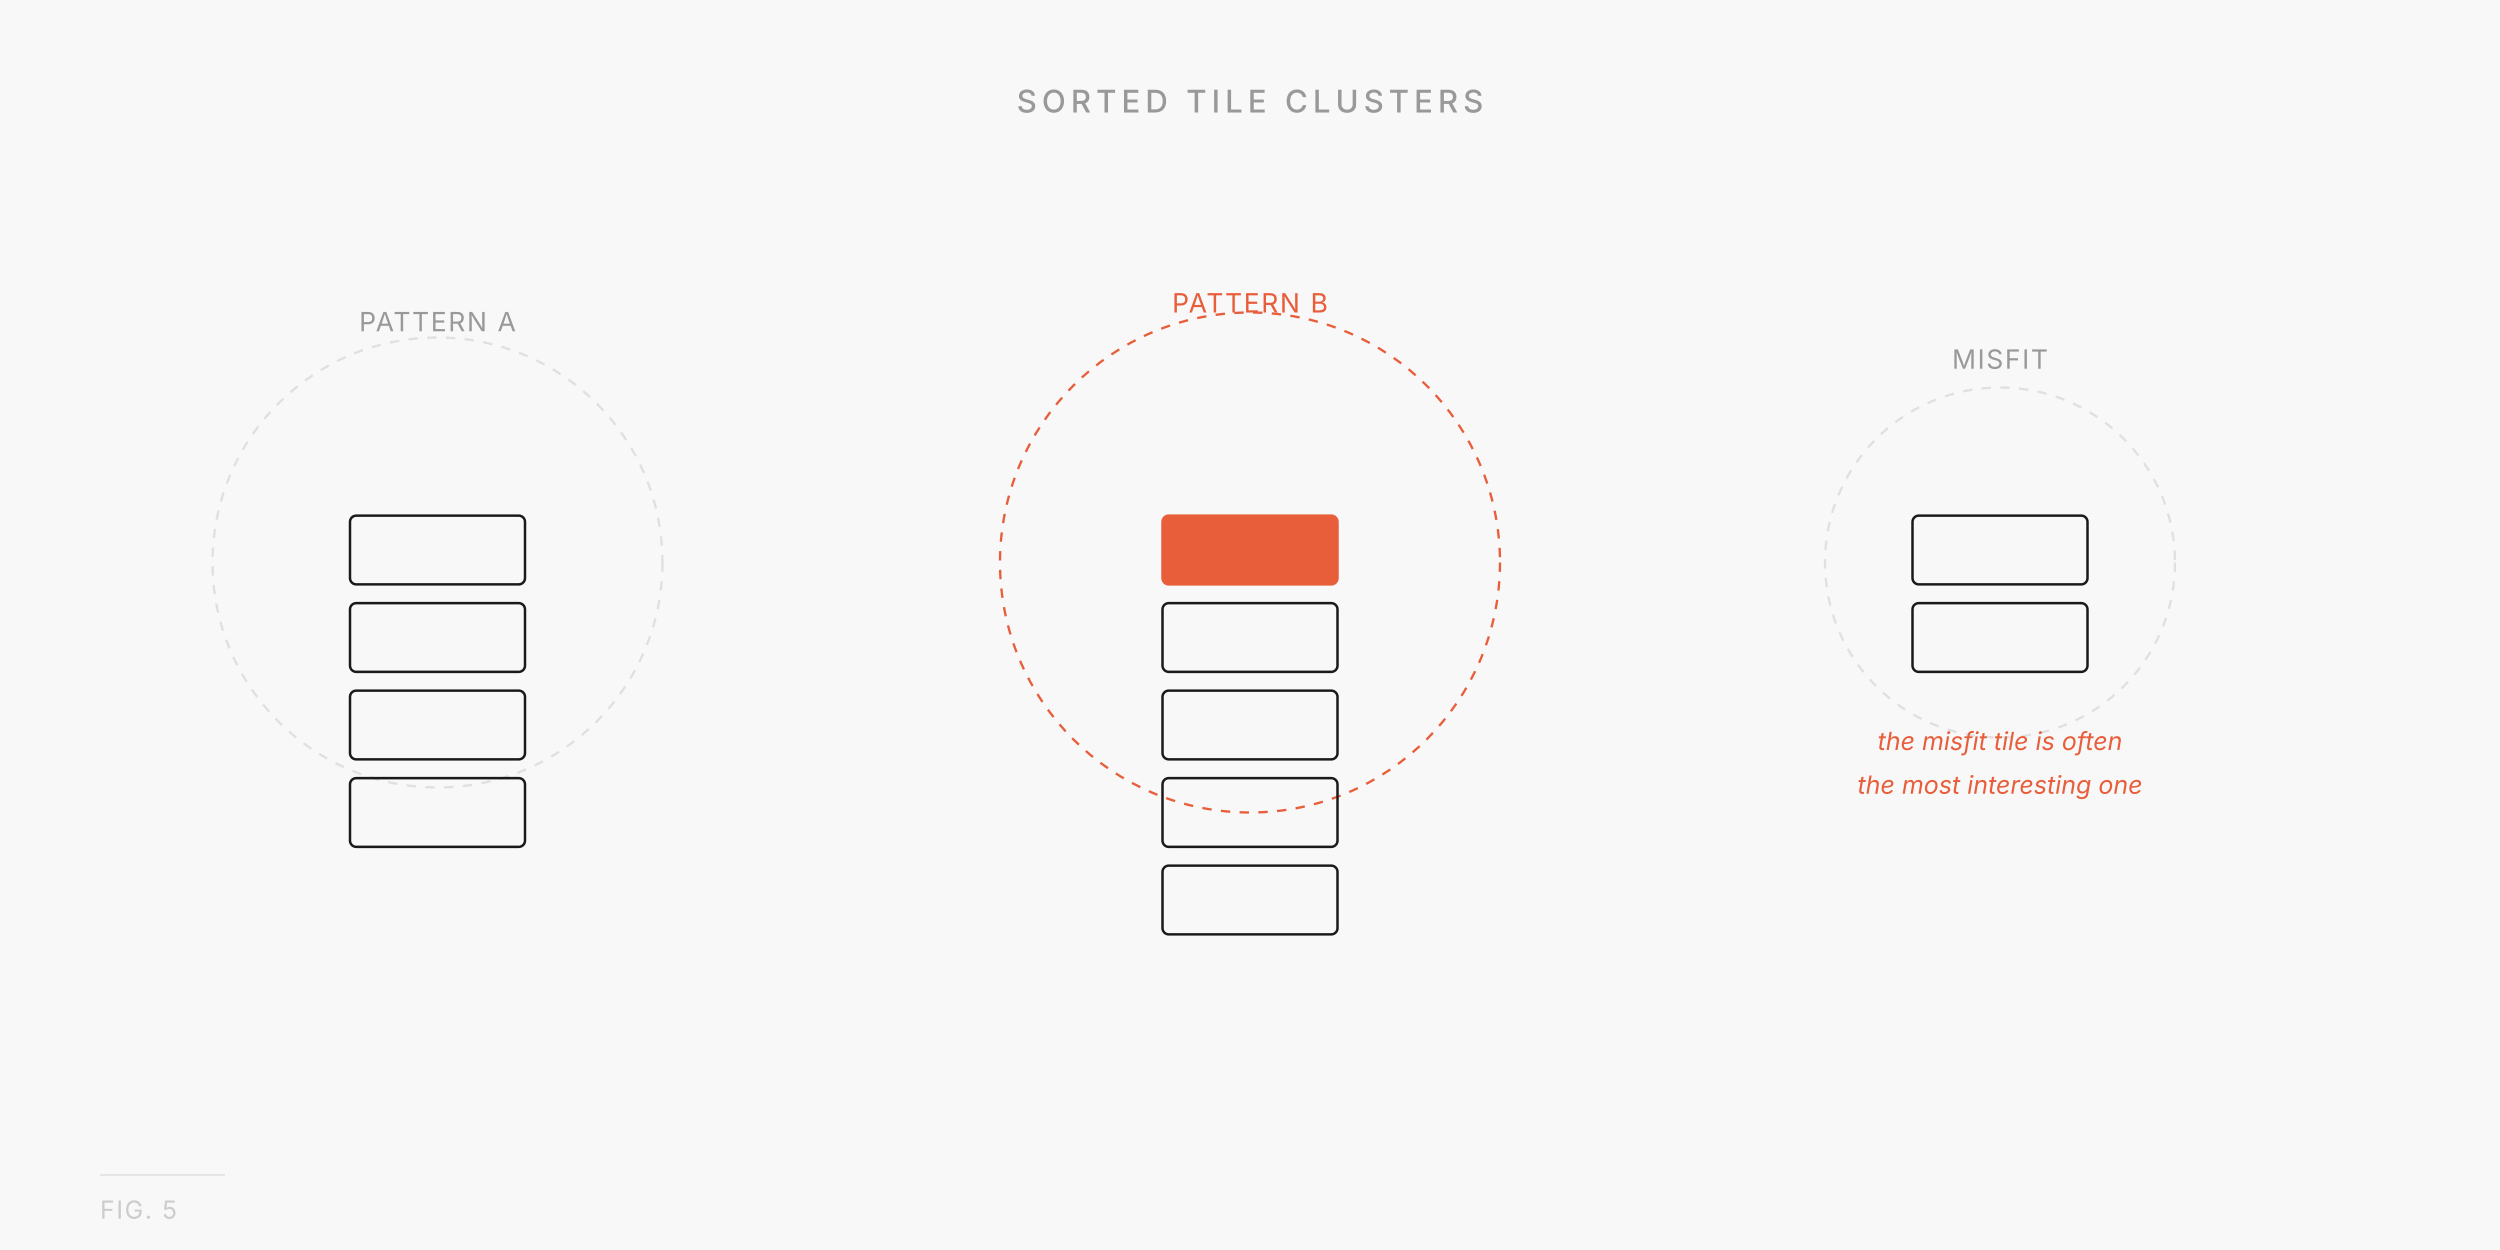
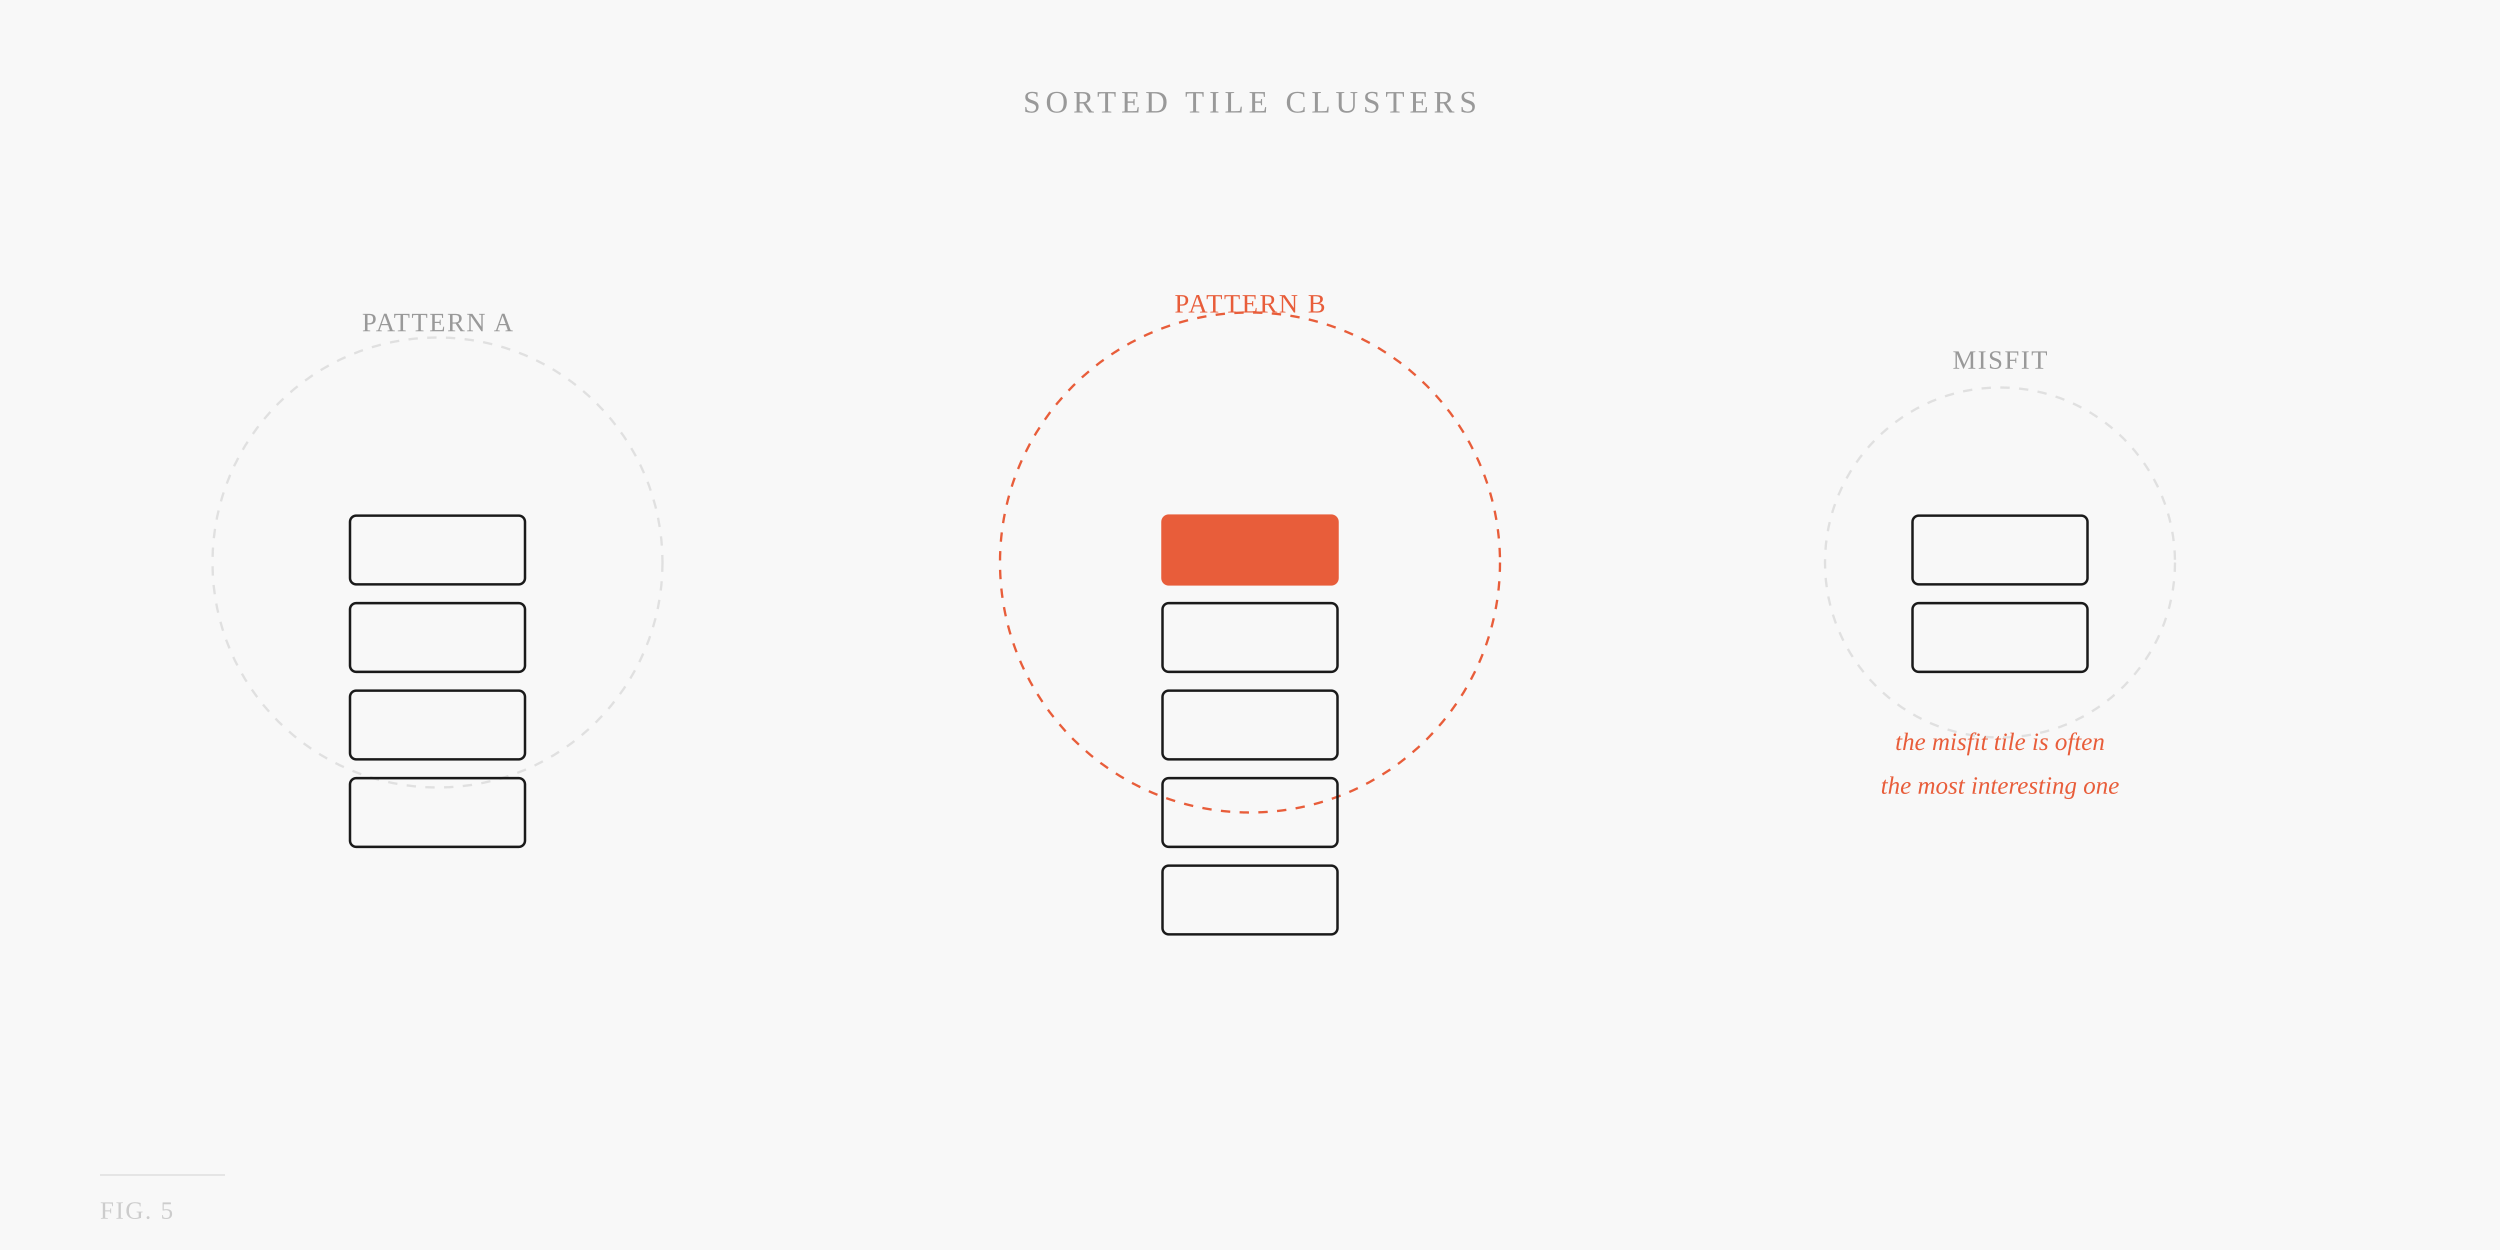
- <svg xmlns="http://www.w3.org/2000/svg" viewBox="0 0 800 400" width="800" height="400" font-family="Inter, -apple-system, system-ui, sans-serif">
+ <svg xmlns="http://www.w3.org/2000/svg" viewBox="0 0 800 400" width="800" height="400" font-family="'Crimson Pro', Georgia, 'Times New Roman', serif">
  <rect width="800" height="400" fill="#f8f8f8" />
  <text x="400" y="36" text-anchor="middle" font-size="10" font-weight="500" letter-spacing="1.6" fill="#999">SORTED TILE CLUSTERS</text>
  <circle cx="140" cy="180" r="72" fill="none" stroke="#e0e0e0" stroke-width="0.75" stroke-dasharray="3,3" />
  <text x="140" y="106" text-anchor="middle" font-size="8.5" fill="#999" letter-spacing="0.5">PATTERN A</text>
  <rect x="112" y="165" width="56" height="22" rx="2" fill="none" stroke="#1a1a1a" stroke-width="0.8" />
  <rect x="112" y="193" width="56" height="22" rx="2" fill="none" stroke="#1a1a1a" stroke-width="0.8" />
  <rect x="112" y="221" width="56" height="22" rx="2" fill="none" stroke="#1a1a1a" stroke-width="0.8" />
  <rect x="112" y="249" width="56" height="22" rx="2" fill="none" stroke="#1a1a1a" stroke-width="0.8" />
  <circle cx="400" cy="180" r="80" fill="none" stroke="#E85D3A" stroke-width="0.75" stroke-dasharray="3,3" />
  <text x="400" y="100" text-anchor="middle" font-size="8.5" fill="#E85D3A" letter-spacing="0.5">PATTERN B</text>
  <rect x="372" y="165" width="56" height="22" rx="2" fill="#E85D3A" stroke="#E85D3A" stroke-width="0.8" />
  <rect x="372" y="193" width="56" height="22" rx="2" fill="none" stroke="#1a1a1a" stroke-width="0.8" />
  <rect x="372" y="221" width="56" height="22" rx="2" fill="none" stroke="#1a1a1a" stroke-width="0.8" />
  <rect x="372" y="249" width="56" height="22" rx="2" fill="none" stroke="#1a1a1a" stroke-width="0.8" />
  <rect x="372" y="277" width="56" height="22" rx="2" fill="none" stroke="#1a1a1a" stroke-width="0.8" />
  <circle cx="640" cy="180" r="56" fill="none" stroke="#e0e0e0" stroke-width="0.75" stroke-dasharray="3,3" />
  <text x="640" y="118" text-anchor="middle" font-size="8.5" fill="#999" letter-spacing="0.5">MISFIT</text>
  <rect x="612" y="165" width="56" height="22" rx="2" fill="none" stroke="#1a1a1a" stroke-width="0.8" />
  <rect x="612" y="193" width="56" height="22" rx="2" fill="none" stroke="#1a1a1a" stroke-width="0.8" />
  <text x="640" y="240" text-anchor="middle" font-size="8" fill="#E85D3A" font-style="italic">the misfit tile is often</text>
  <text x="640" y="254" text-anchor="middle" font-size="8" fill="#E85D3A" font-style="italic">the most interesting one</text>
  <line x1="32" y1="376" x2="72" y2="376" stroke="#e0e0e0" stroke-width="0.5" />
  <text x="32" y="390" font-size="8" fill="#ccc" letter-spacing="0.5">FIG. 5</text>
</svg>
